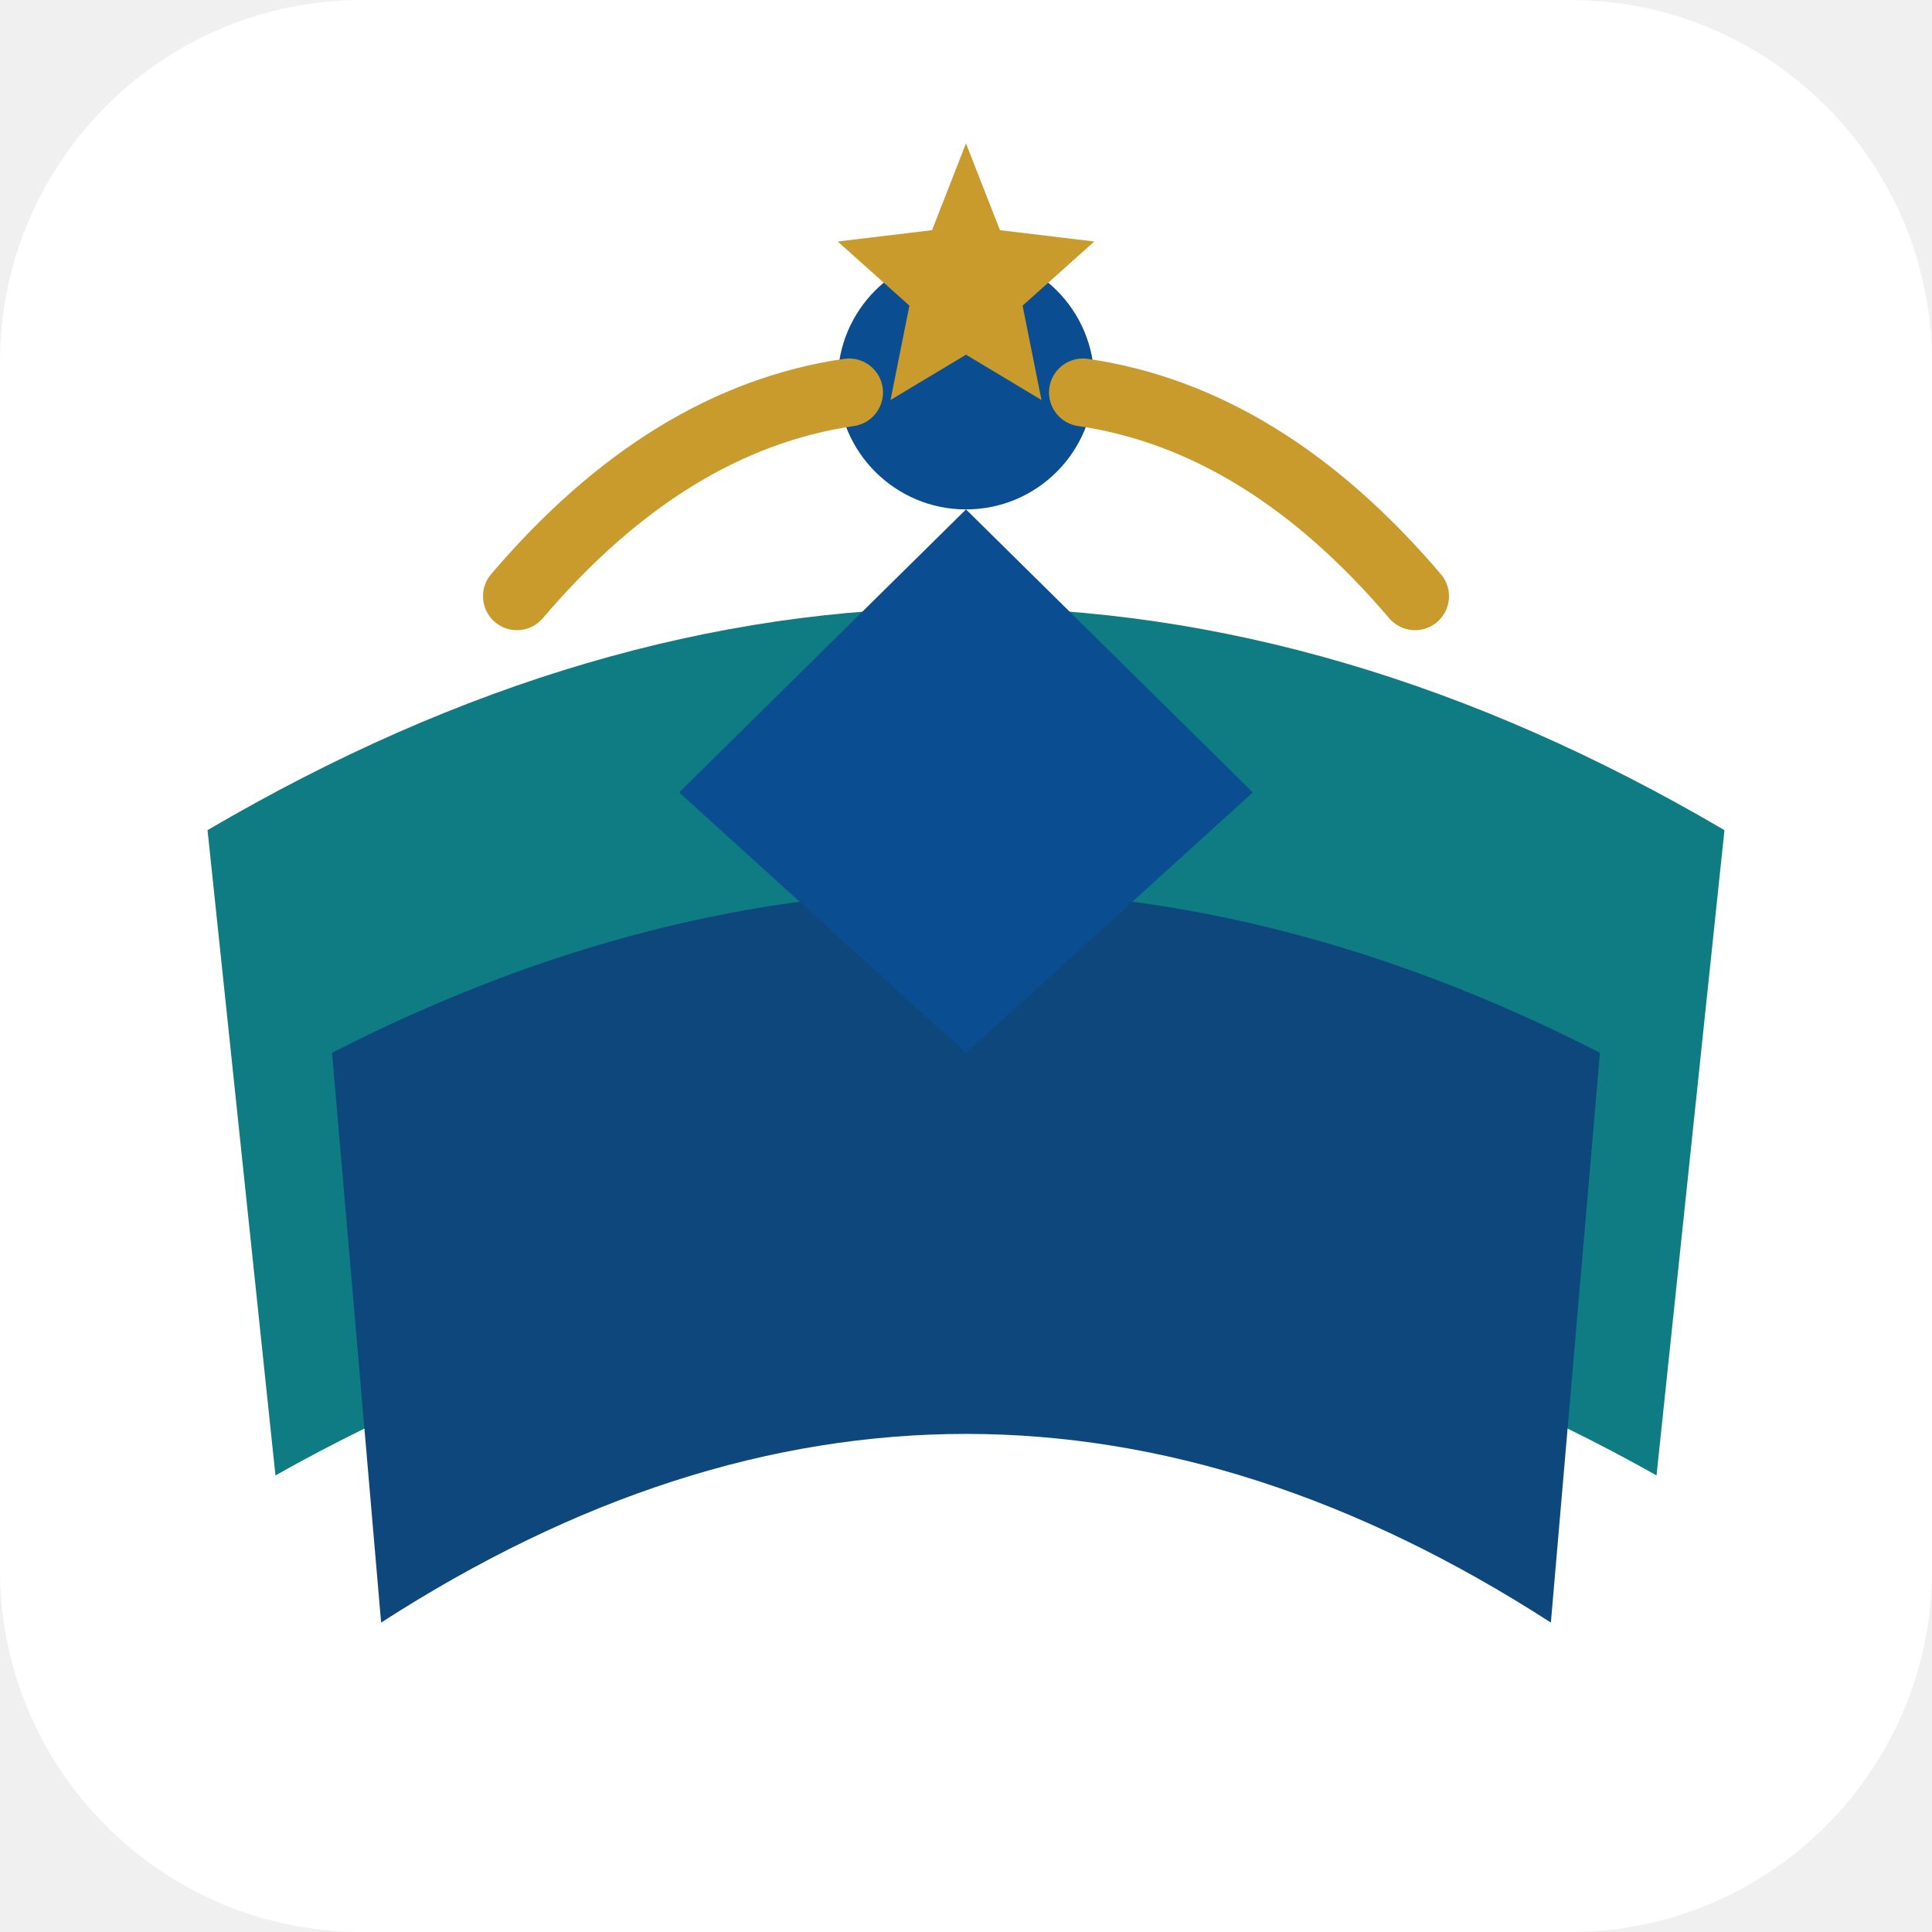
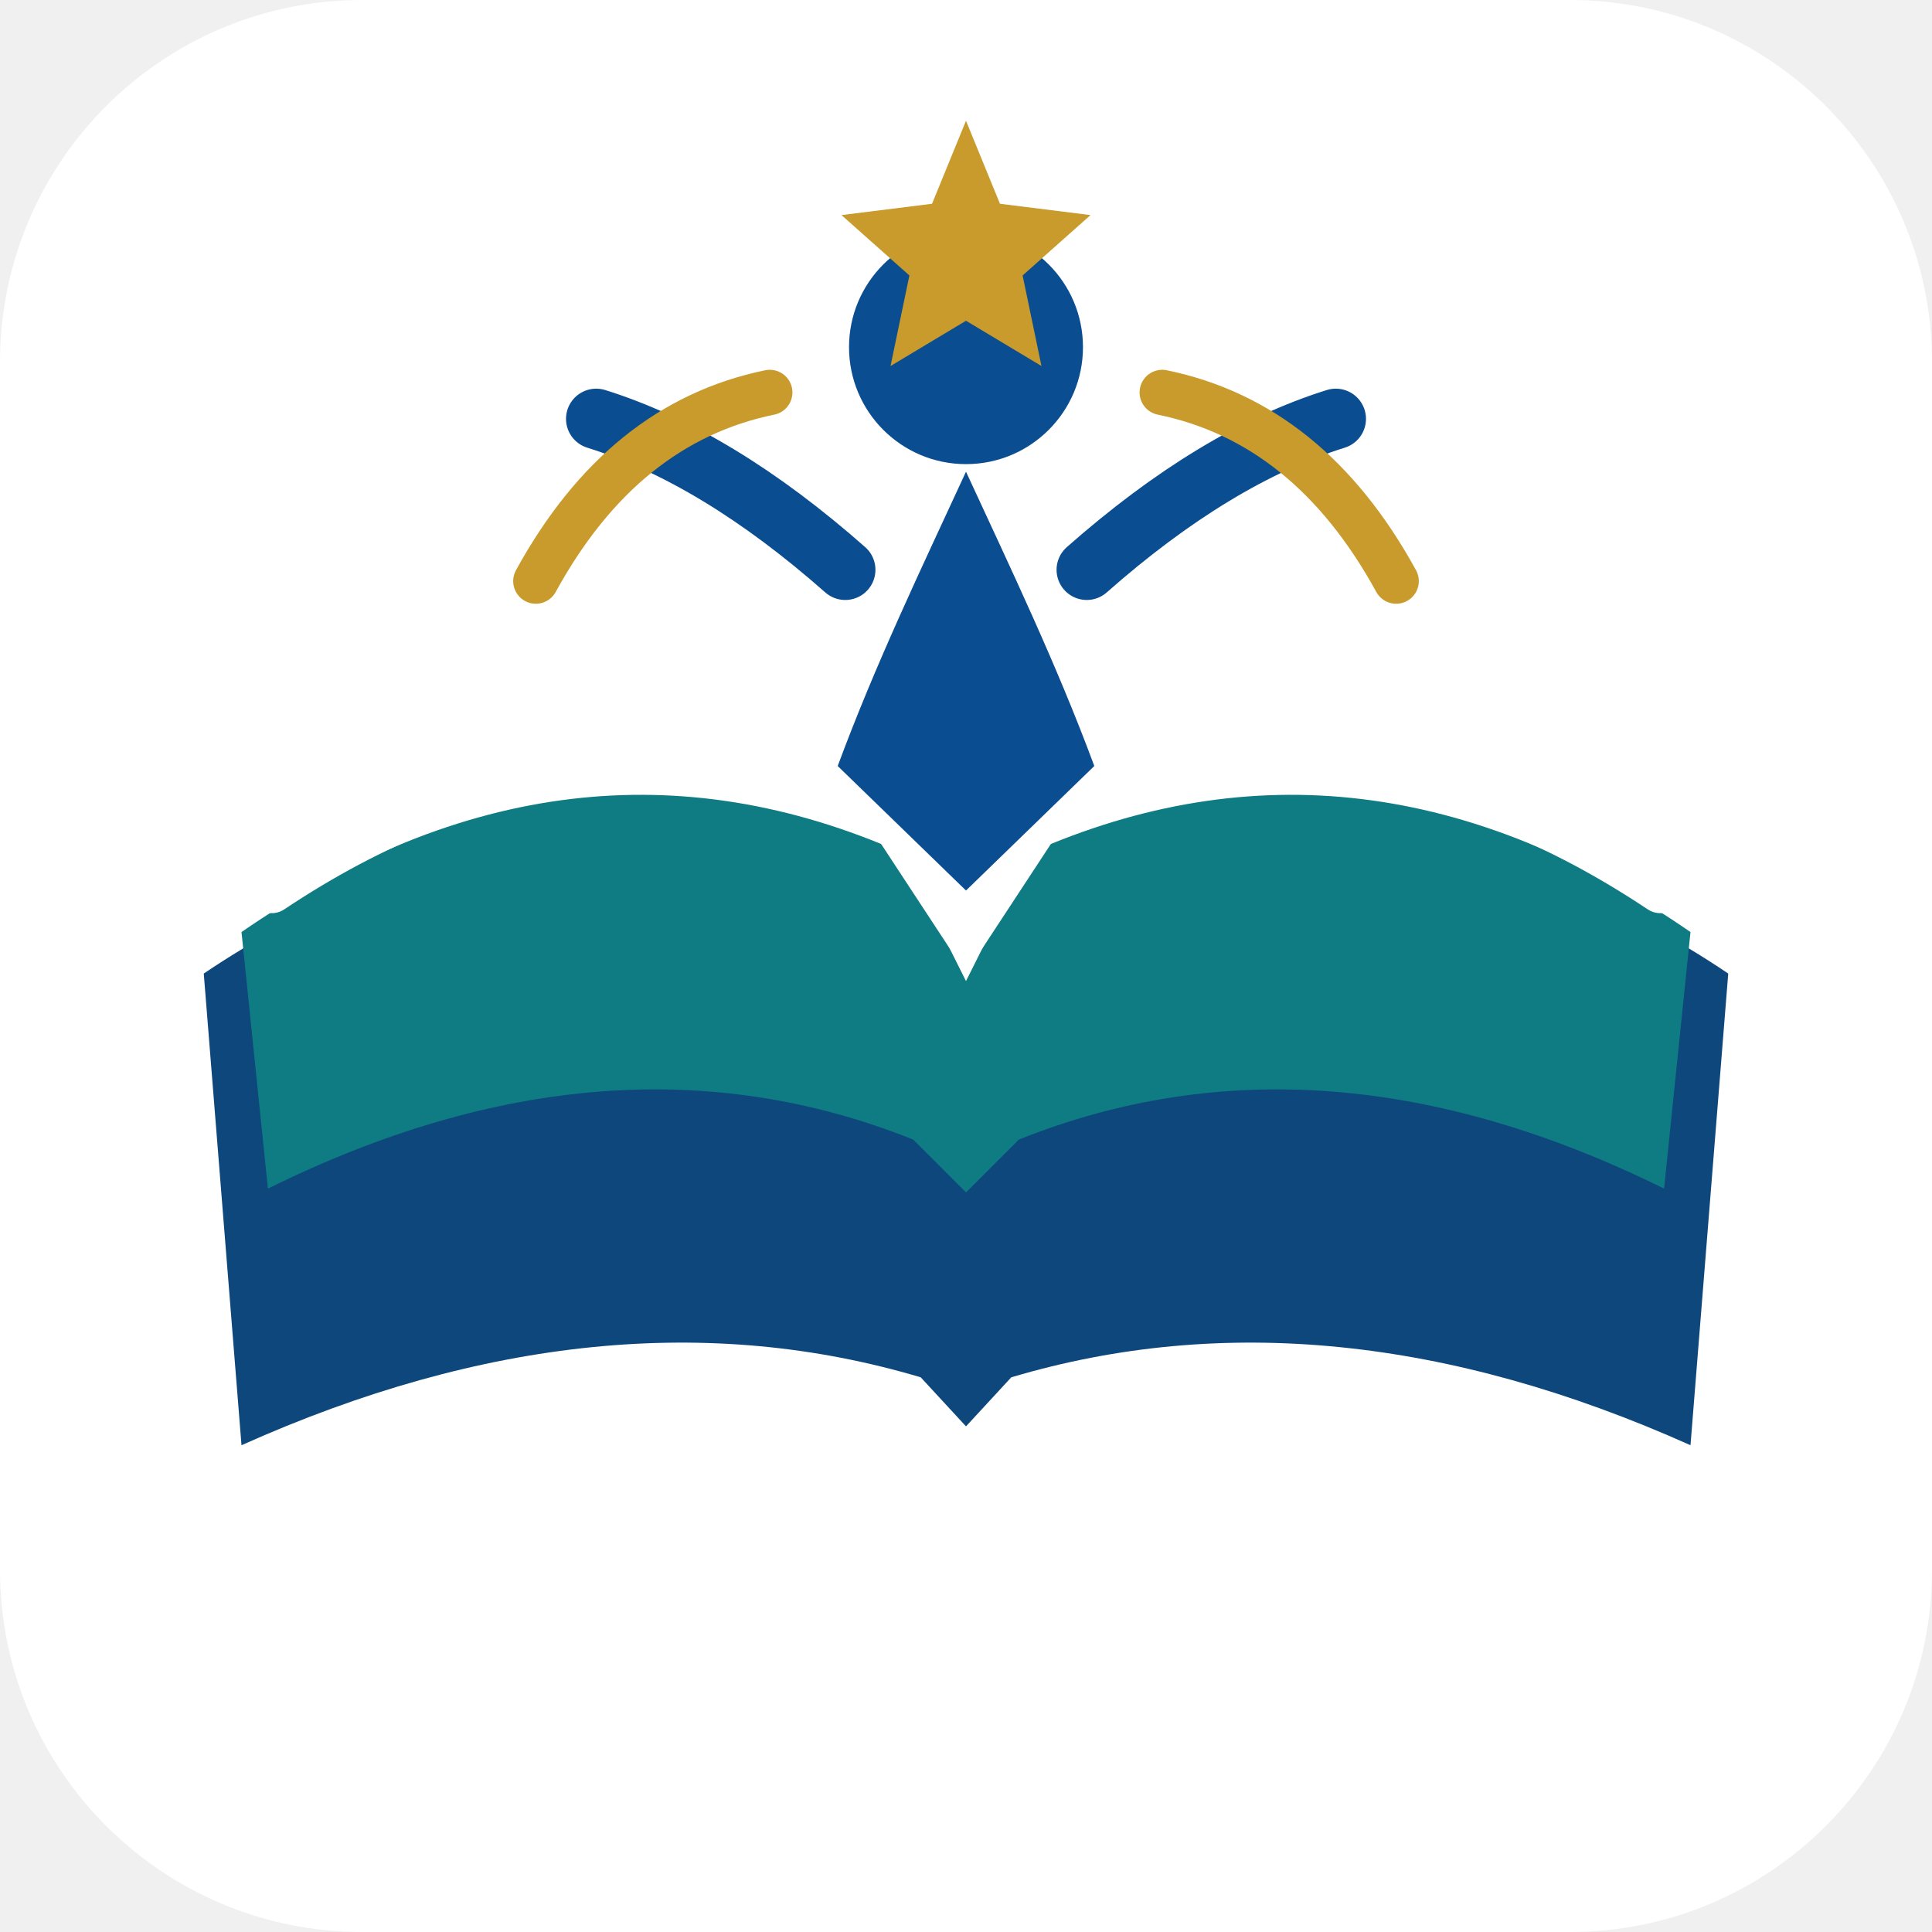
<svg xmlns="http://www.w3.org/2000/svg" viewBox="0 0 512 512">
  <rect width="512" height="512" rx="96" fill="#ffffff" />
-   <path d="M55 220Q256 102 457 220L439 391Q256 288 73 391Z" fill="#0f7b83" />
-   <path d="M88 279Q256 193 424 279L411 430Q256 330 101 430Z" fill="#0d477c" />
-   <circle cx="256" cy="101" r="34" fill="#0b4d91" />
-   <path d="M256 135L180 210L256 279L332 210Z" fill="#0b4d91" />
-   <path d="M137 158Q177 111 225 104M375 158Q335 111 287 104" fill="none" stroke="#c89b2c" stroke-width="18" stroke-linecap="round" />
-   <path d="M256 38l9 23 25 3-19 17 5 25-20-12-20 12 5-25-19-17 25-3z" fill="#c89b2c" />
+   <path d="M54 258 Q137 202 232 236 L256 277 L280 236 Q375 202 458 258 L448 383 Q352 340 268 365 L256 378 L244 365 Q160 340 64 383 Z" fill="#0d477c" />
+   <path d="M64 247 Q151 187 239 226 L256 260 L273 226 Q361 187 448 247 L441 315 Q350 270 270 302 L256 316 L242 302 Q162 270 71 315 Z" fill="#0f7b83" />
+   <path d="M72 236 Q153 182 235 215 L256 247 L277 215 Q359 182 440 236" fill="none" stroke="#ffffff" stroke-width="12" stroke-linecap="round" />
+   <circle cx="256" cy="92" r="31" fill="#0b4d91" />
+   <path d="M256 125 C244 151 232 176 222 203 L256 236 L290 203 C280 176 268 151 256 125Z" fill="#0b4d91" />
+   <path d="M224 151 Q190 121 158 111 M288 151 Q322 121 354 111" fill="none" stroke="#0b4d91" stroke-width="16" stroke-linecap="round" />
+   <path d="M142 154 Q165 112 204 104 M370 154 Q347 112 308 104" fill="none" stroke="#c89b2c" stroke-width="12" stroke-linecap="round" />
+   <path d="M256 32 l9 22 24 3-18 16 5 24-20-12-20 12 5-24-18-16 24-3z" fill="#c89b2c" />
</svg>
